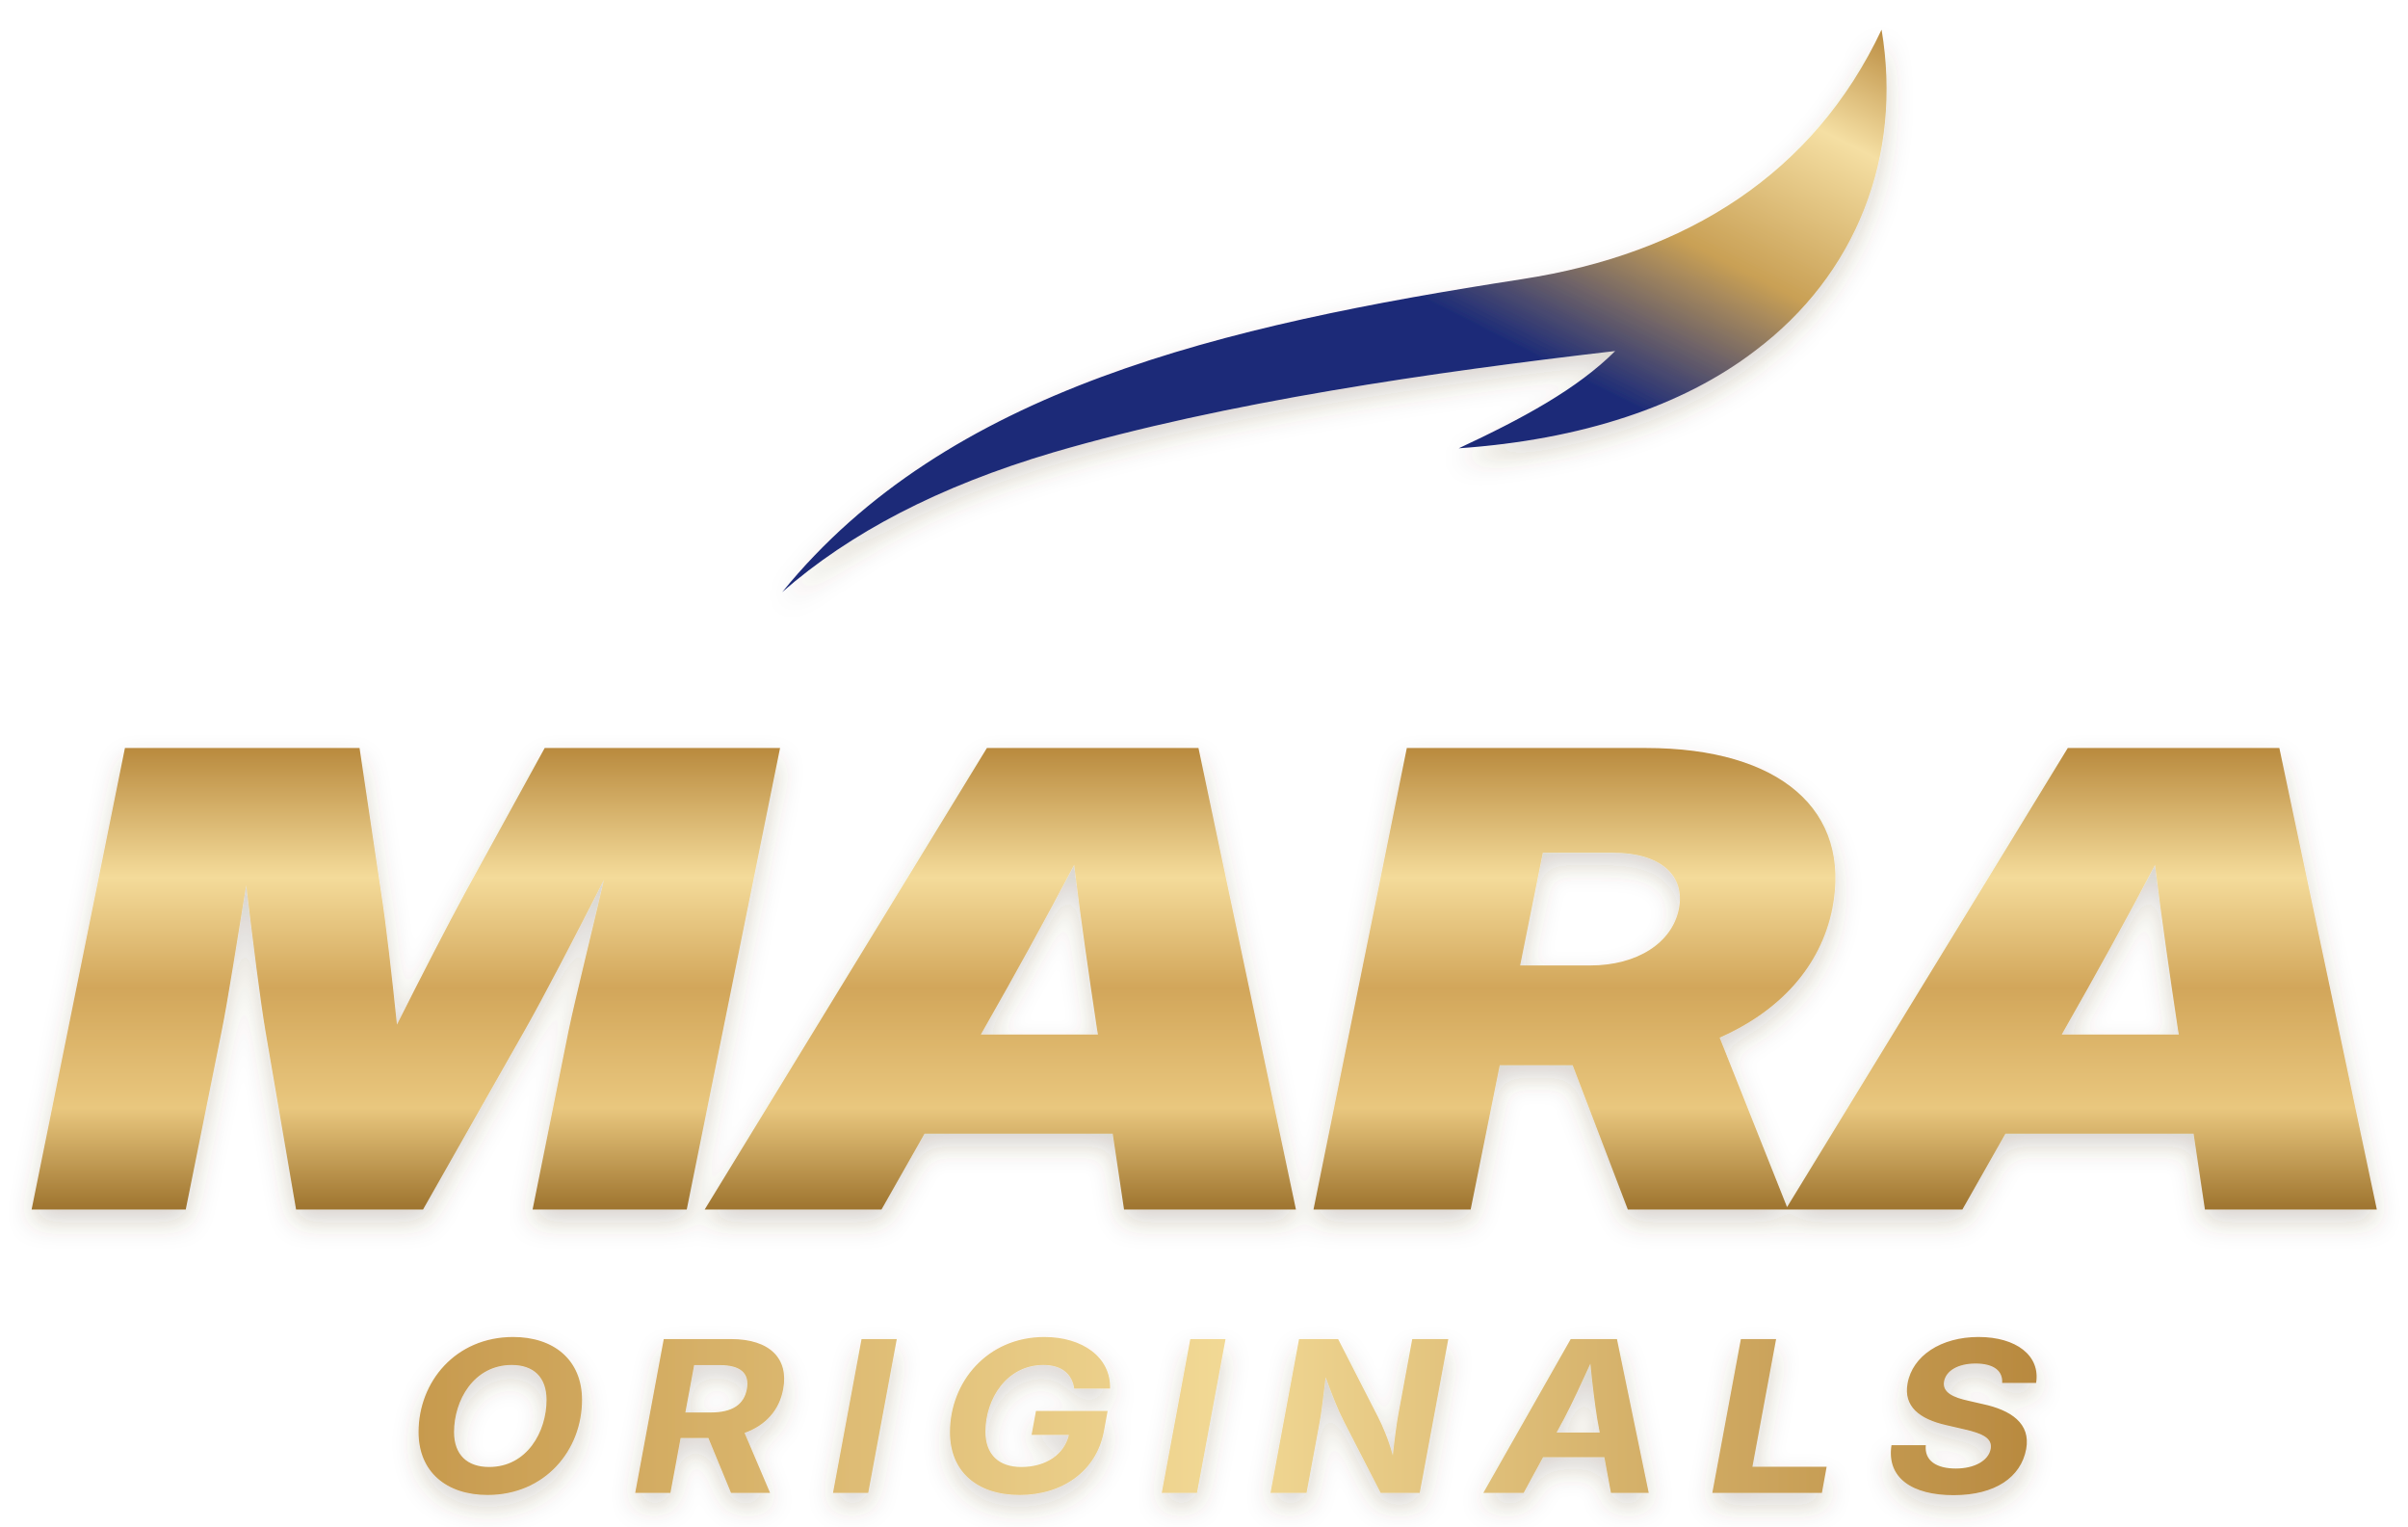
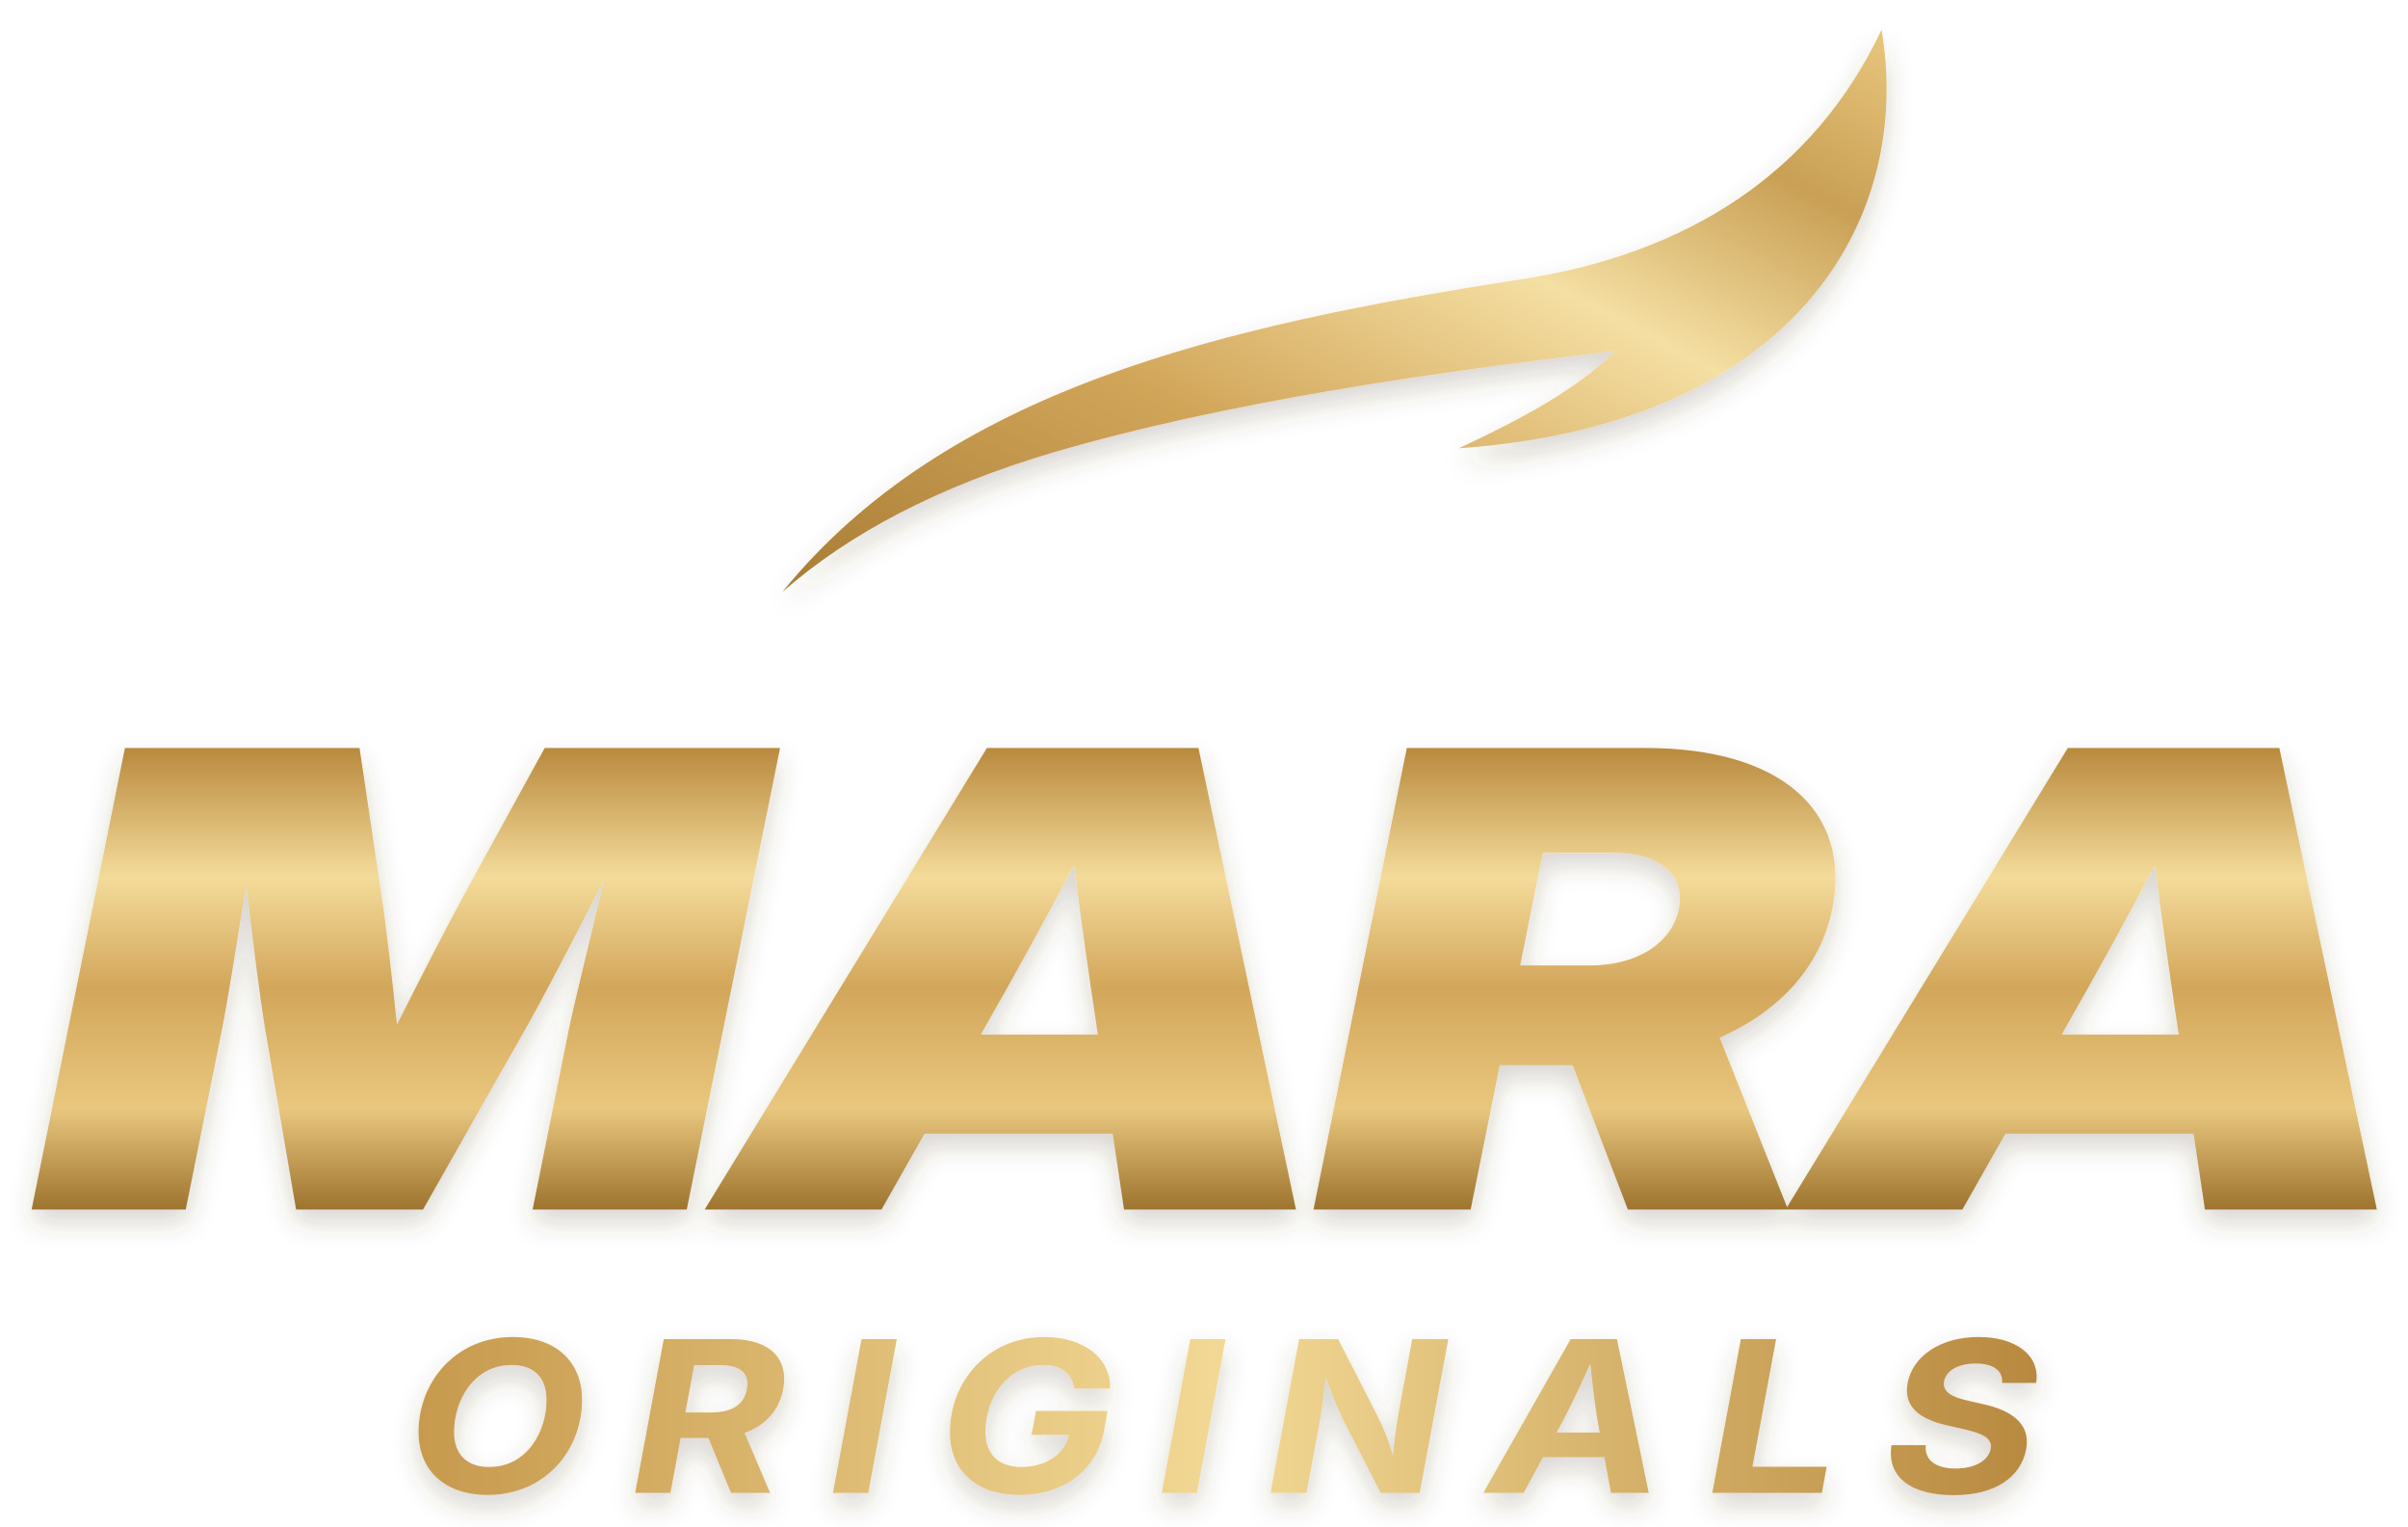
<svg xmlns="http://www.w3.org/2000/svg" viewBox="22 38 1139 722">
  <defs>
    <linearGradient id="oro" x1="0" y1="0" x2="0" y2="1">
      <stop offset="0" stop-color="#B98A3E" />
      <stop offset=".28" stop-color="#F4DB9A" />
      <stop offset=".52" stop-color="#D2A65A" />
      <stop offset=".78" stop-color="#E9C77E" />
      <stop offset="1" stop-color="#9E742F" />
    </linearGradient>
    <linearGradient id="oroH" x1="0" y1="0" x2="1" y2="0">
      <stop offset="0" stop-color="#C79A4E" />
      <stop offset=".5" stop-color="#F2D995" />
      <stop offset="1" stop-color="#B8893F" />
    </linearGradient>
    <linearGradient id="ala" x1="0" y1="1" x2="1" y2="0">
-       <stop offset="0" stop-color="#1C2B78" />
-       <stop offset=".55" stop-color="#1C2B78" />
-       <stop offset=".72" stop-color="#C9A055" />
-       <stop offset=".88" stop-color="#F5DFA3" />
-       <stop offset="1" stop-color="#B98A3E" />
+       <stop offset="0" stop-color="#A87C34" />
+       <stop offset=".35" stop-color="#D2A65A" />
+       <stop offset=".62" stop-color="#F5DFA3" />
+       <stop offset=".82" stop-color="#C9A055" />
+       <stop offset="1" stop-color="#E9C77E" />
    </linearGradient>
    <filter id="sombra" x="-10%" y="-10%" width="120%" height="140%">
      <feDropShadow dx="0" dy="6" stdDeviation="6" flood-color="#5a4320" flood-opacity=".22" />
    </filter>
  </defs>
  <g filter="url(#sombra)">
    <path fill="url(#ala)" d="M392 318 C 470 222, 600 192, 742 170 C 820 158, 880 120, 912 52       C 922 112, 900 168, 852 204 C 818 230, 770 246, 712 250 C 742 236, 768 222, 786 204       C 700 214, 602 228, 520 252 C 466 268, 424 290, 392 318 Z" />
    <path fill="url(#oro)" transform="translate(38.2 610)" d="M-1.251 0.0H71.663L88.641 -84.375C91.5 -98.438 95.789 -126.27 100.257 -153.369C103.474 -126.562 106.869 -99.17 109.371 -84.375L123.847 0.0H183.894L231.788 -84.375C240.545 -99.756 255.557 -128.613 269.496 -156.006C263.062 -128.32 255.735 -99.023 252.697 -84.375L235.72 0.0H308.634L352.775 -218.262H241.438L203.909 -150.0C195.867 -135.205 182.821 -109.863 171.562 -87.451C169.239 -109.863 166.38 -135.205 164.057 -150.0L153.87 -218.262H42.891Z M317.109 0.0H400.746L421.119 -35.889H510.117L515.479 0.0H596.792L550.685 -218.262H450.606ZM447.747 -82.764 448.819 -84.668C463.831 -111.035 477.949 -136.523 491.889 -163.037C495.105 -136.523 498.858 -111.035 502.79 -84.668L503.147 -82.764Z M605.089 0.0H679.433L693.193 -68.262H727.685L753.776 0.0H829.55L797.203 -81.299C825.797 -93.896 844.919 -114.99 850.459 -142.09C859.752 -188.818 825.797 -218.262 762.354 -218.262H649.23ZM702.844 -115.43 713.566 -168.75H746.807C769.146 -168.75 781.119 -158.057 777.902 -142.09C774.686 -126.123 758.244 -115.43 735.905 -115.43Z M828.375 0.0H912.012L932.385 -35.889H1021.383L1026.744 0.0H1108.058L1061.95 -218.262H961.872ZM959.013 -82.764 960.085 -84.668C975.097 -111.035 989.215 -136.523 1003.154 -163.037C1006.371 -136.523 1010.124 -111.035 1014.056 -84.668L1014.413 -82.764Z" />
    <path fill="url(#oroH)" transform="translate(213.8 744)" d="M38.828 0.977C66.008 0.977 83.508 -20.166 83.508 -43.994C83.508 -62.891 70.164 -73.73 50.914 -73.73C23.68 -73.73 6.18 -52.539 6.18 -28.76C6.18 -9.863 19.469 0.977 38.828 0.977ZM39.539 -12.256C29.258 -12.256 22.969 -17.969 22.969 -28.809C22.969 -43.701 32.266 -60.498 50.258 -60.498C60.484 -60.498 66.719 -54.834 66.719 -43.994C66.719 -29.004 57.531 -12.256 39.539 -12.256Z M108.648 0.0H125.328L130.141 -25.977H143.266L153.984 0.0H172.469L160.383 -28.369C170.391 -31.934 176.844 -39.16 178.648 -49.072C181.328 -63.33 172.578 -72.754 153.93 -72.754H122.156ZM132.383 -38.037 136.539 -60.449H148.516C158.523 -60.449 162.844 -56.592 161.477 -49.072C160.109 -41.797 154.641 -38.037 144.414 -38.037Z M232.391 -72.754H215.711L202.203 0.0H218.883Z M290.508 0.977C310.578 0.977 326.82 -10.156 330.375 -29.199L332.125 -38.77H298.219L296.141 -27.441H313.805C311.672 -18.359 303.141 -12.256 291.273 -12.256C280.664 -12.256 274.32 -18.115 274.32 -29.004C274.32 -44.238 284.219 -60.498 301.773 -60.498C310.414 -60.498 315.336 -56.25 316.32 -49.316H333.273C333.711 -64.111 320.258 -73.73 302.211 -73.73C275.195 -73.73 257.531 -52.441 257.531 -28.662C257.531 -10.254 270.164 0.977 290.508 0.977Z M387.891 -72.754H371.211L357.703 0.0H374.383Z M409.148 0.0H426.211L432.391 -33.447C433.211 -37.793 434.141 -45.508 435.234 -54.736C438.734 -45.215 440.812 -39.844 444.094 -33.398L461.266 0.0H479.75L493.258 -72.754H476.195L469.742 -37.842C468.812 -32.91 467.773 -24.951 467.008 -17.725C464.82 -25.684 462.305 -31.348 460.008 -35.938L441.141 -72.754H422.656Z M509.812 0.0H528.898L538.086 -16.895H567.07L570.188 0.0H588.07L573.031 -72.754H551.156ZM544.484 -28.564 548.039 -35.107C551.922 -42.529 555.969 -51.27 560.453 -61.084C561.438 -51.074 562.531 -42.285 563.68 -35.107L564.883 -28.564Z M618.133 0.0H669.977L672.219 -12.354H637.109L648.32 -72.754H631.641Z M732.25 1.074C752.047 1.074 764.133 -7.471 766.594 -20.703C768.836 -32.959 759.266 -39.16 746.141 -41.992L739.141 -43.604C732.414 -45.068 726.727 -47.412 727.766 -52.783C728.695 -57.666 734.164 -61.182 742.695 -61.182C751.062 -61.182 755.656 -57.812 755.219 -52.002H771.297C773.375 -64.844 762.0 -73.73 744.062 -73.73C726.344 -73.73 712.836 -64.893 710.484 -51.758C708.516 -40.967 716.008 -34.912 728.859 -32.031L737.5 -30.029C746.086 -28.076 750.734 -25.781 749.805 -20.801C748.766 -15.234 742.148 -11.523 733.289 -11.523C724.266 -11.523 718.359 -15.186 719.125 -22.559H702.883C700.477 -7.08 712.672 1.074 732.25 1.074Z" />
  </g>
</svg>
